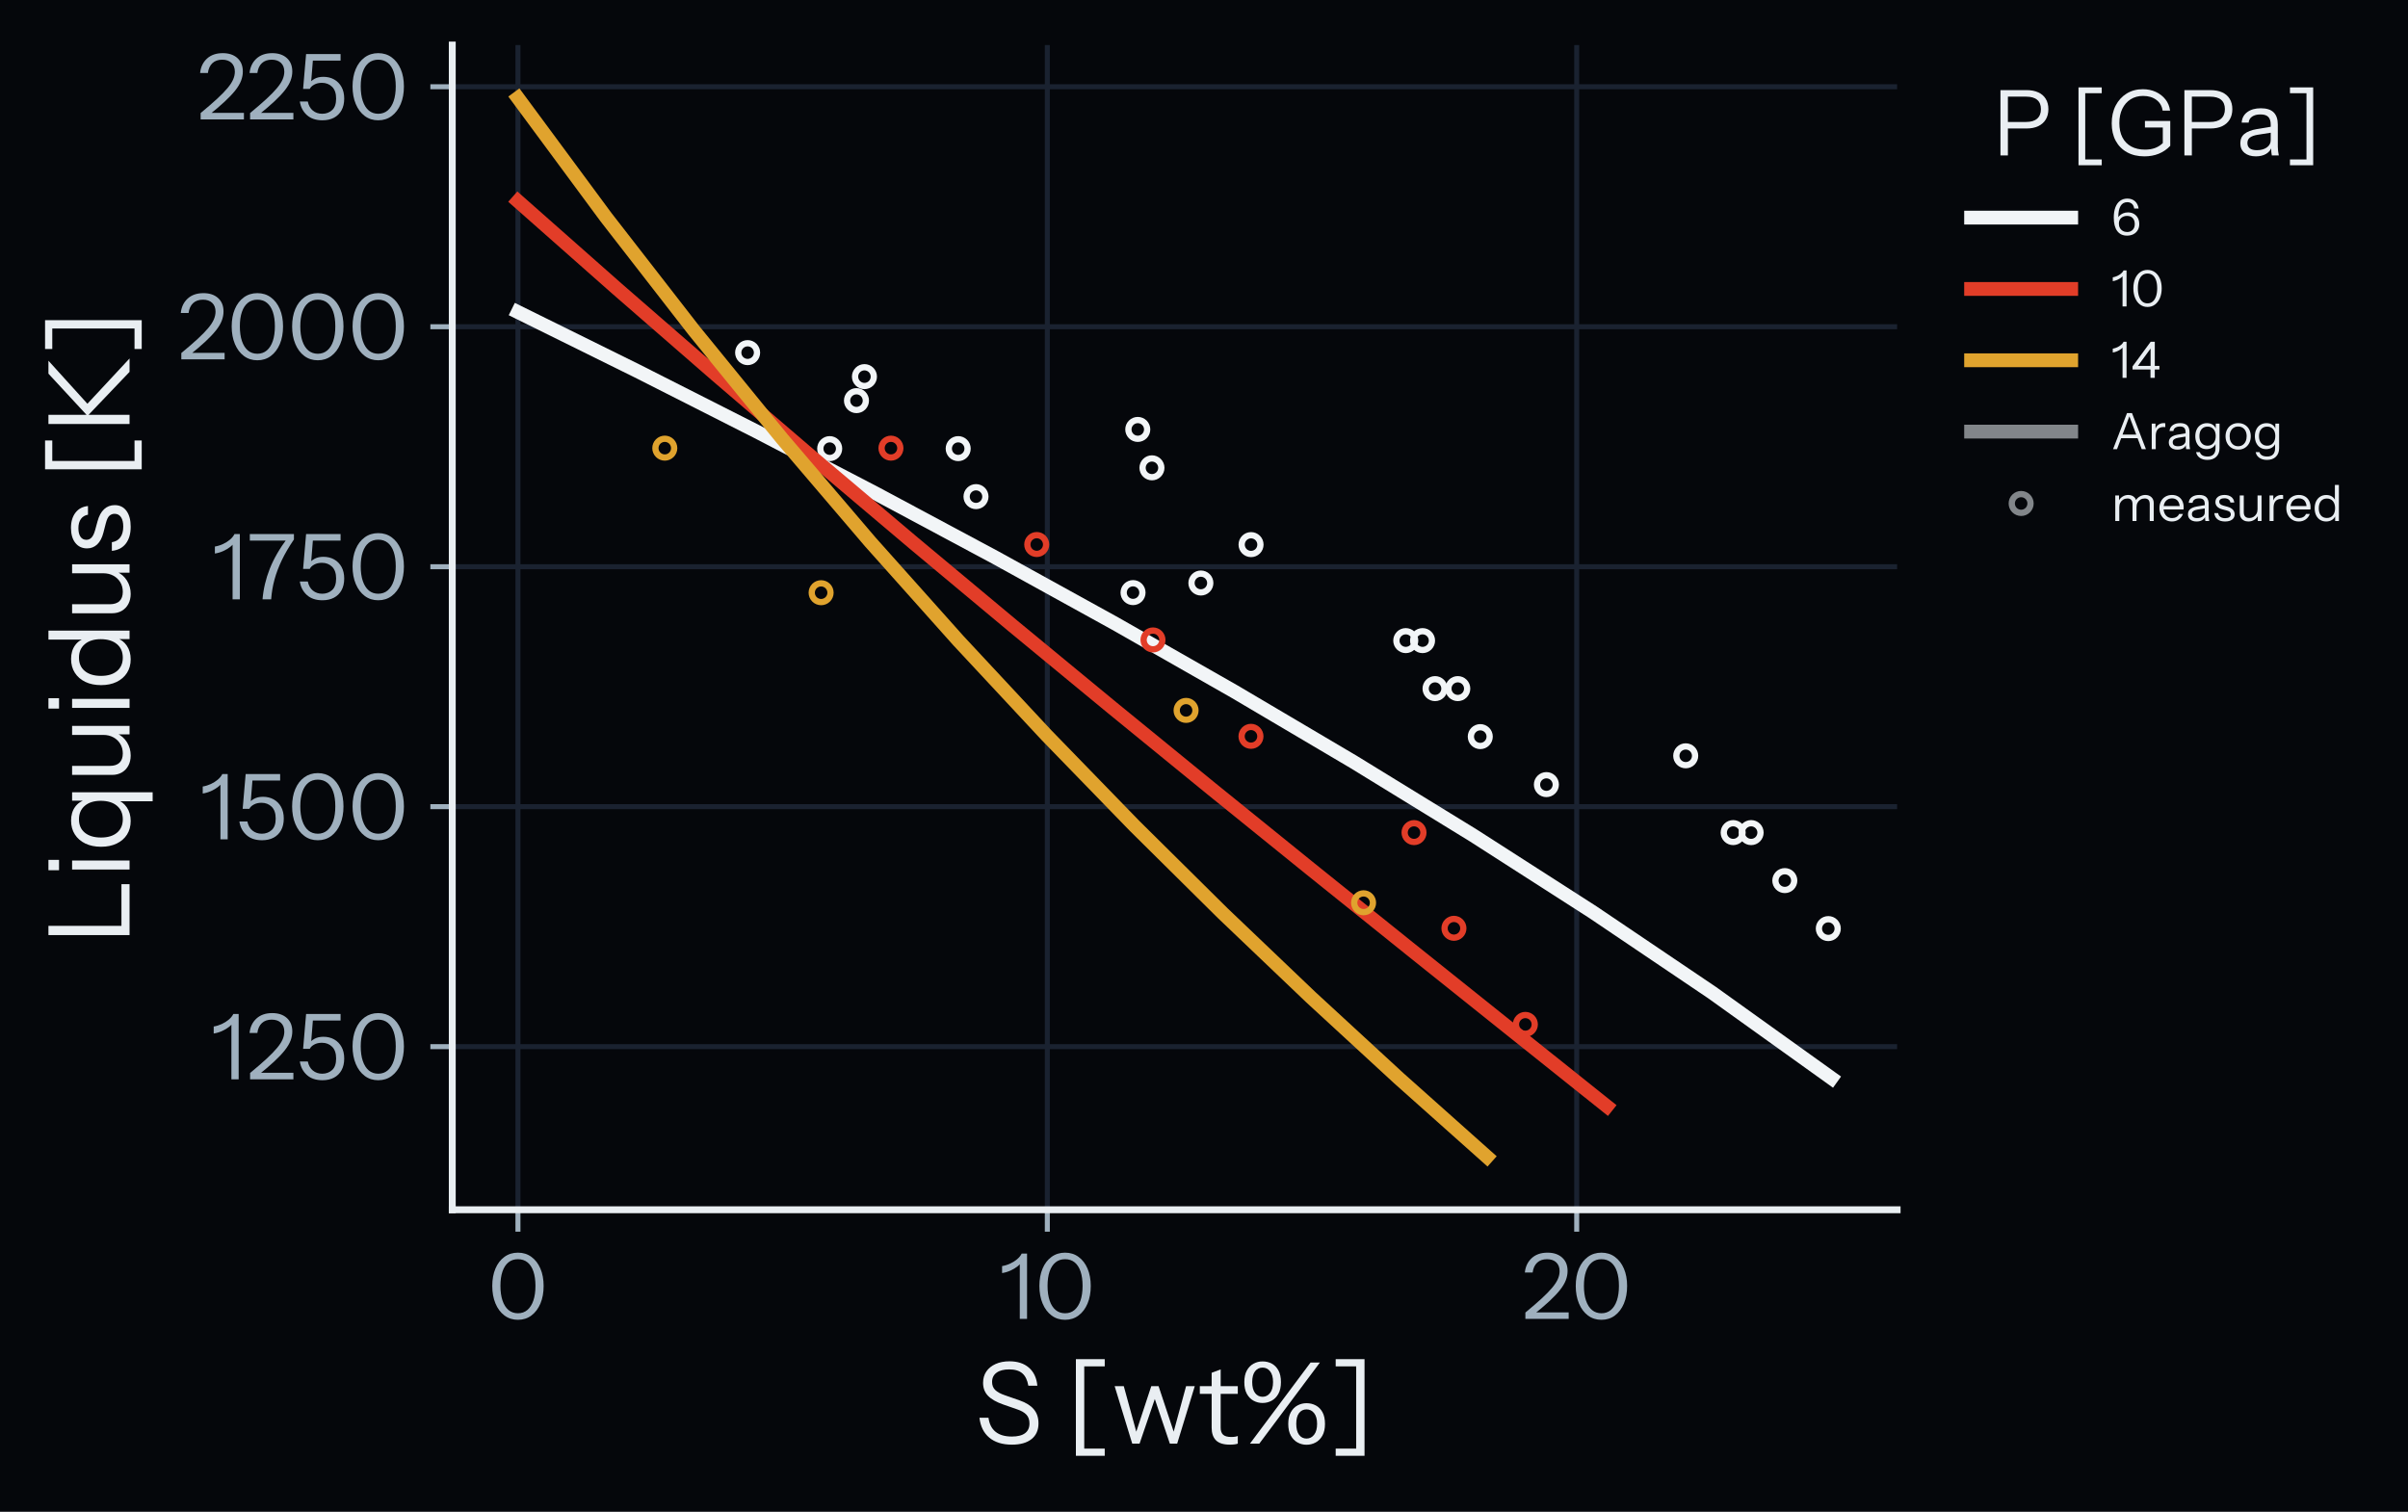
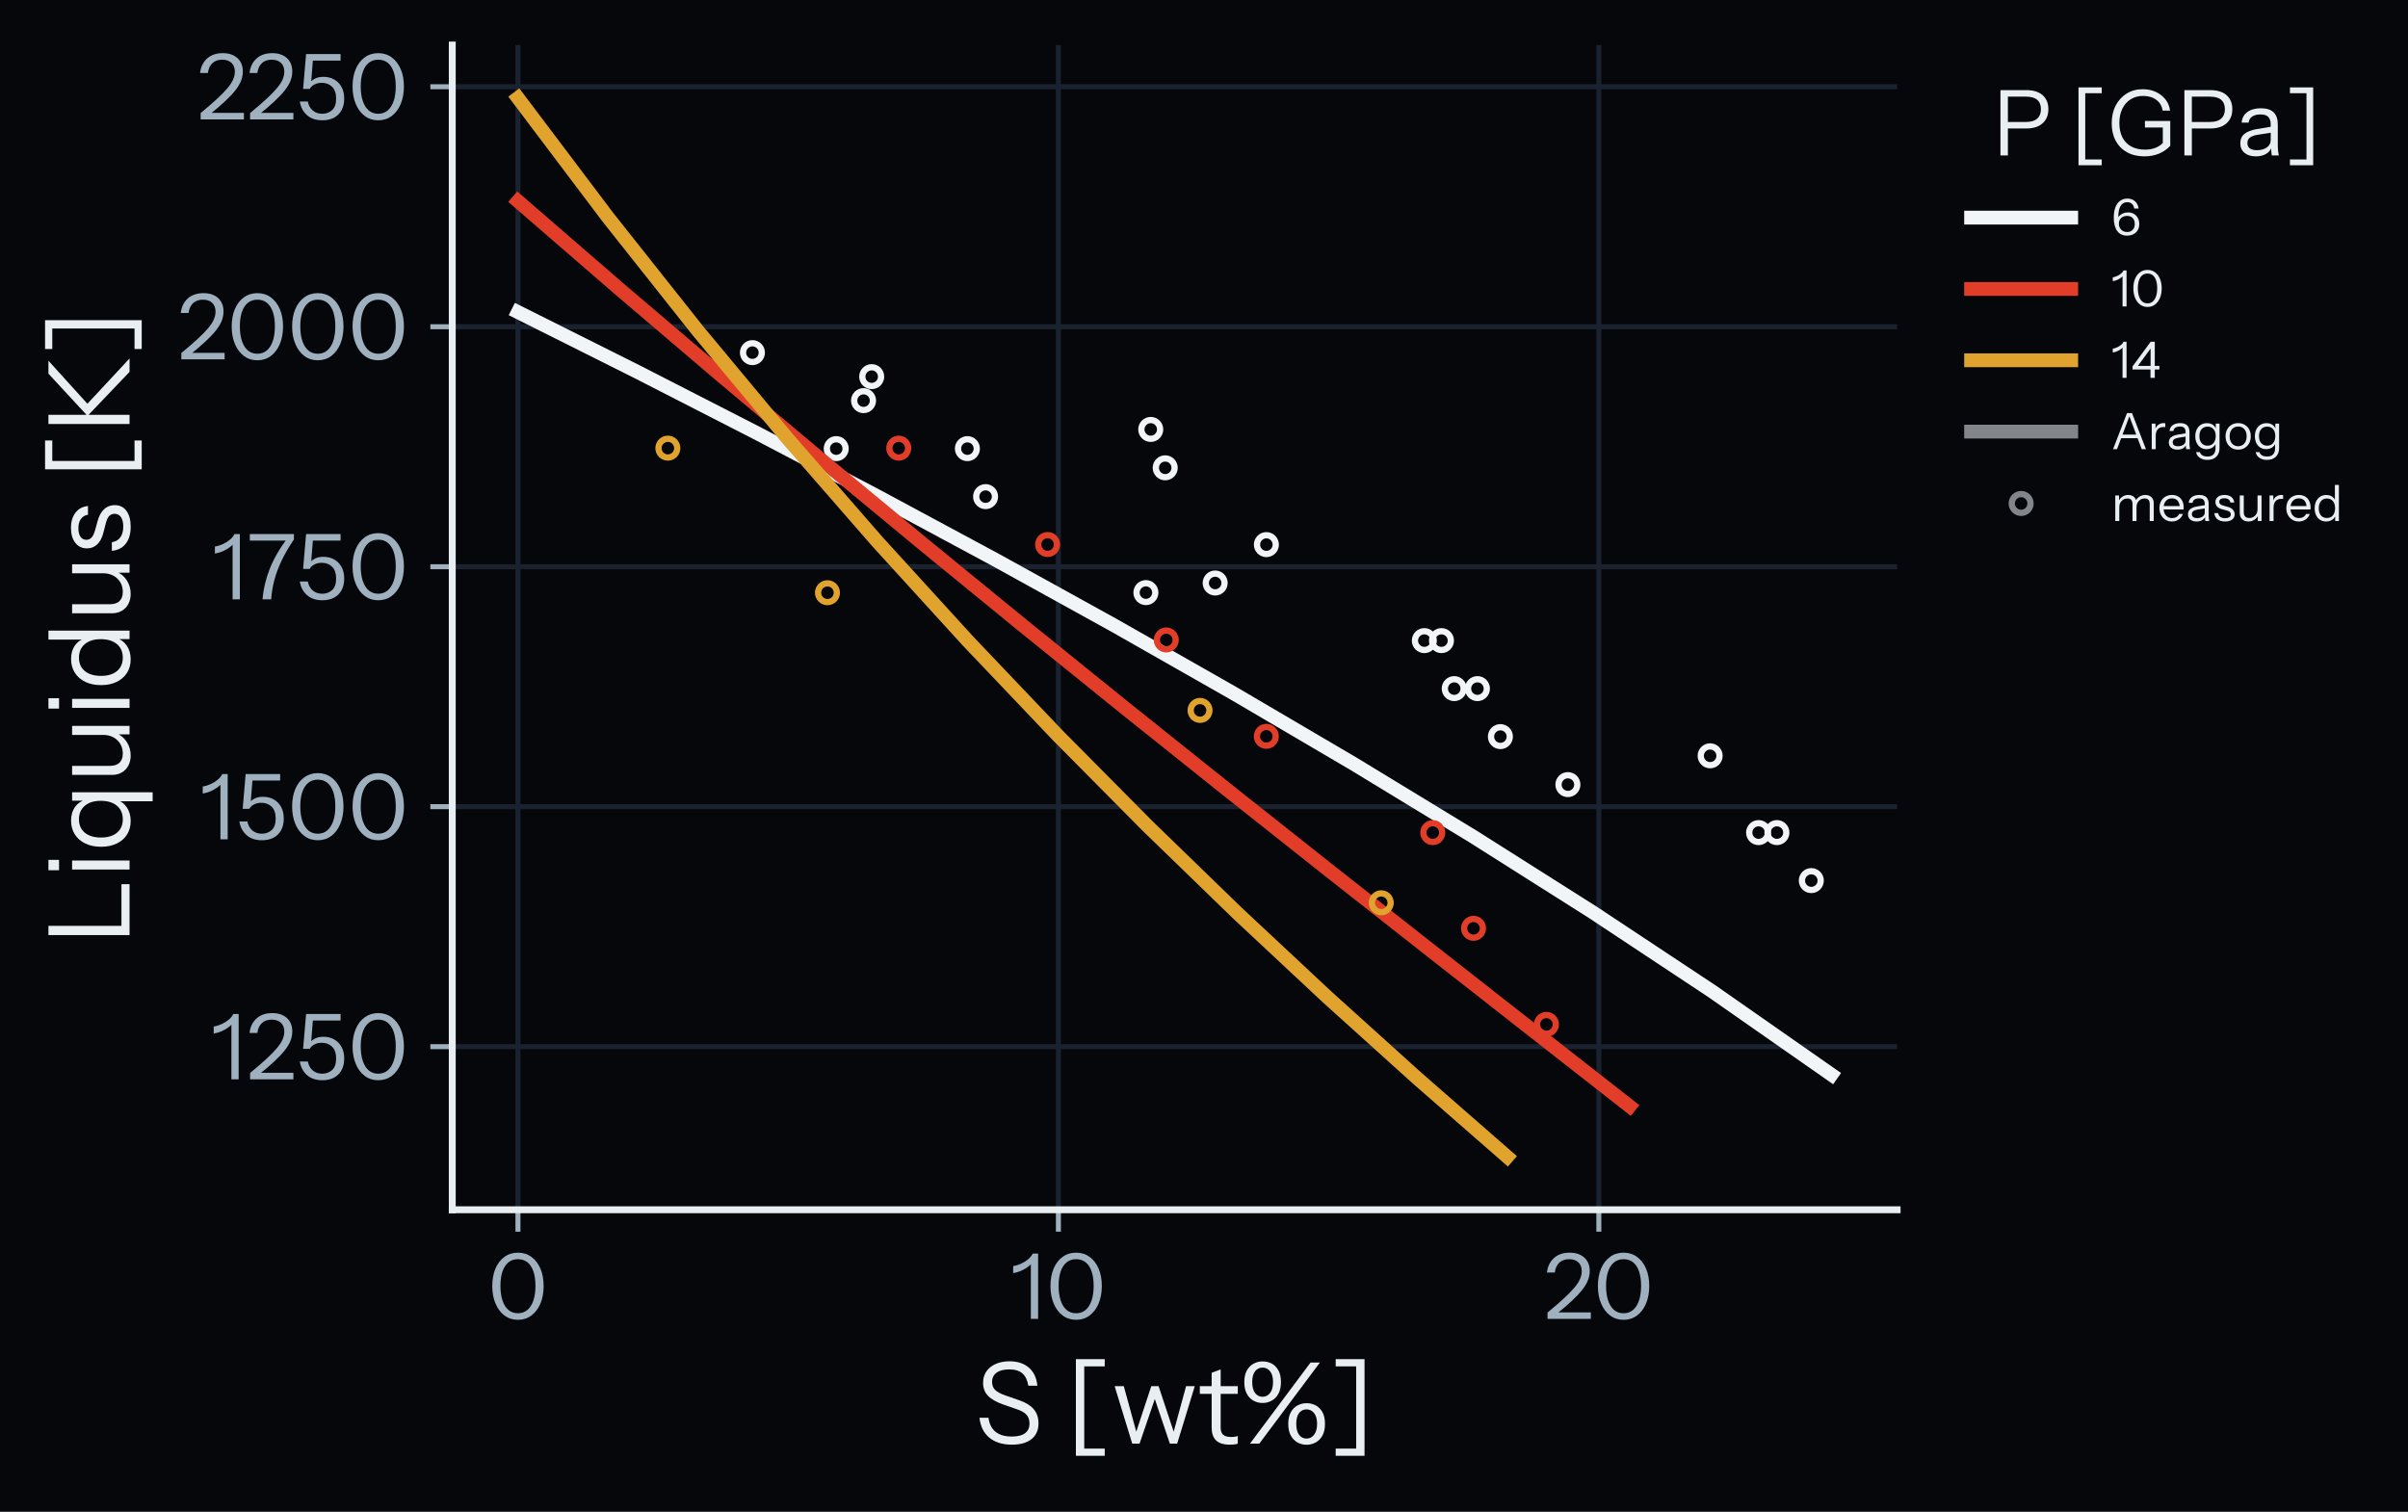
<svg xmlns="http://www.w3.org/2000/svg" xmlns:xlink="http://www.w3.org/1999/xlink" width="384.735pt" height="241.579pt" viewBox="0 0 384.735 241.579" version="1.1">
  <defs>
    <style type="text/css">*{stroke-linejoin: round; stroke-linecap: butt}</style>
  </defs>
  <g id="figure_1">
    <g id="patch_1">
      <path d="M 0 241.579  L 384.735 241.579  L 384.735 0  L 0 0  z " style="fill: #05070b" />
    </g>
    <g id="axes_1">
      <g id="patch_2">
        <path d="M 72.261 193.316  L 303.109 193.316  L 303.109 7.2  L 72.261 7.2  z " style="fill: #05070b" />
      </g>
      <g id="matplotlib.axis_1">
        <g id="xtick_1">
          <g id="line2d_1">
            <path d="M 82.754 193.316  L 82.754 7.2  " clip-path="url(#p1274813800)" style="fill: none; stroke: #1a2230; stroke-width: 0.8; stroke-linecap: square" />
          </g>
          <g id="line2d_2">
            <defs>
              <path id="m2e974000b8" d="M 0 0  L 0 3.5  " style="stroke: #9fb0be; stroke-width: 0.8" />
            </defs>
            <g>
              <use xlink:href="#m2e974000b8" x="82.754" y="193.316" style="fill: #9fb0be; stroke: #9fb0be; stroke-width: 0.8" />
            </g>
          </g>
          <g id="text_1">
            <g style="fill: #9fb0be" transform="translate(77.92585 210.7564) scale(0.145 -0.145)">
              <defs>
                <path id="InstrumentSans-Regular-30" d="M 2131 -64  Q 1587 -64 1180 240  Q 774 544 547 1085  Q 320 1626 320 2323  Q 320 3021 544 3549  Q 768 4077 1177 4374  Q 1587 4672 2131 4672  Q 2675 4672 3081 4374  Q 3488 4077 3715 3549  Q 3942 3021 3942 2323  Q 3942 1619 3715 1081  Q 3488 544 3081 240  Q 2675 -64 2131 -64  z M 2131 397  Q 2522 397 2797 630  Q 3072 864 3219 1296  Q 3366 1728 3366 2330  Q 3366 2925 3222 3347  Q 3078 3770 2803 3990  Q 2528 4211 2131 4211  Q 1734 4211 1459 3987  Q 1184 3763 1040 3344  Q 896 2925 896 2330  Q 896 1728 1043 1293  Q 1190 858 1465 627  Q 1741 397 2131 397  z " transform="scale(0.015625)" />
              </defs>
              <use xlink:href="#InstrumentSans-Regular-30" />
            </g>
          </g>
        </g>
        <g id="xtick_2">
          <g id="line2d_3">
-             <path d="M 167.335 193.316  L 167.335 7.2  " clip-path="url(#p1274813800)" style="fill: none; stroke: #1a2230; stroke-width: 0.8; stroke-linecap: square" />
+             <path d="M 169.104 193.316  L 169.104 7.2  " clip-path="url(#p1274813800)" style="fill: none; stroke: #1a2230; stroke-width: 0.8; stroke-linecap: square" />
          </g>
          <g id="line2d_4">
            <g>
-               <use xlink:href="#m2e974000b8" x="167.335" y="193.316" style="fill: #9fb0be; stroke: #9fb0be; stroke-width: 0.8" />
+               <use xlink:href="#m2e974000b8" x="169.104" y="193.316" style="fill: #9fb0be; stroke: #9fb0be; stroke-width: 0.8" />
            </g>
          </g>
          <g id="text_2">
-             <g style="fill: #9fb0be" transform="translate(159.6725 210.7564) scale(0.145 -0.145)">
+             <g style="fill: #9fb0be" transform="translate(161.4412 210.7564) scale(0.145 -0.145)">
              <defs>
                <path id="InstrumentSans-Regular-31" d="M 1440 0  L 1440 4083  L 1574 4051  Q 1498 3878 1280 3705  Q 1062 3533 777 3405  Q 493 3277 192 3232  L 192 3725  Q 493 3776 768 3904  Q 1043 4032 1257 4214  Q 1472 4397 1574 4608  L 1952 4608  L 1952 0  L 1440 0  z " transform="scale(0.015625)" />
              </defs>
              <use xlink:href="#InstrumentSans-Regular-31" />
              <use xlink:href="#InstrumentSans-Regular-30" transform="translate(39.09999 0)" />
            </g>
          </g>
        </g>
        <g id="xtick_3">
          <g id="line2d_5">
-             <path d="M 251.916 193.316  L 251.916 7.2  " clip-path="url(#p1274813800)" style="fill: none; stroke: #1a2230; stroke-width: 0.8; stroke-linecap: square" />
+             <path d="M 255.453 193.316  L 255.453 7.2  " clip-path="url(#p1274813800)" style="fill: none; stroke: #1a2230; stroke-width: 0.8; stroke-linecap: square" />
          </g>
          <g id="line2d_6">
            <g>
-               <use xlink:href="#m2e974000b8" x="251.916" y="193.316" style="fill: #9fb0be; stroke: #9fb0be; stroke-width: 0.8" />
+               <use xlink:href="#m2e974000b8" x="255.453" y="193.316" style="fill: #9fb0be; stroke: #9fb0be; stroke-width: 0.8" />
            </g>
          </g>
          <g id="text_3">
-             <g style="fill: #9fb0be" transform="translate(243.1366 210.7564) scale(0.145 -0.145)">
+             <g style="fill: #9fb0be" transform="translate(246.6738 210.7564) scale(0.145 -0.145)">
              <defs>
                <path id="InstrumentSans-Regular-32" d="M 256 0  L 256 448  Q 947 1018 1411 1446  Q 1875 1875 2153 2208  Q 2432 2541 2550 2819  Q 2669 3098 2669 3366  Q 2669 3763 2432 3987  Q 2195 4211 1779 4211  Q 1350 4211 1088 3968  Q 826 3725 768 3270  L 218 3270  Q 282 3898 701 4285  Q 1120 4672 1818 4672  Q 2464 4672 2848 4326  Q 3232 3981 3232 3379  Q 3232 3053 3107 2726  Q 2982 2400 2697 2041  Q 2413 1683 1949 1251  Q 1485 819 800 275  L 678 461  L 3309 461  L 3309 0  L 256 0  z " transform="scale(0.015625)" />
              </defs>
              <use xlink:href="#InstrumentSans-Regular-32" />
              <use xlink:href="#InstrumentSans-Regular-30" transform="translate(54.49999 0)" />
            </g>
          </g>
        </g>
        <g id="text_4">
          <g style="fill: #e9eef2" transform="translate(155.7365 230.6889) scale(0.18 -0.18)">
            <defs>
              <path id="InstrumentSans-Regular-53" d="M 2112 -58  Q 1306 -58 829 339  Q 352 736 269 1472  L 781 1472  Q 851 941 1184 672  Q 1517 403 2106 403  Q 2605 403 2857 592  Q 3110 781 3110 1146  Q 3110 1459 2937 1644  Q 2765 1830 2400 1952  L 1626 2221  Q 1037 2426 755 2717  Q 474 3008 474 3456  Q 474 3827 659 4099  Q 845 4371 1184 4524  Q 1523 4678 1971 4678  Q 2662 4678 3078 4316  Q 3494 3955 3558 3290  L 3046 3290  Q 2963 3770 2704 3994  Q 2445 4218 1958 4218  Q 1498 4218 1242 4032  Q 986 3846 986 3507  Q 986 3219 1165 3046  Q 1344 2874 1722 2746  L 2547 2458  Q 3085 2272 3353 1955  Q 3622 1638 3622 1152  Q 3622 576 3228 259  Q 2835 -58 2112 -58  z " transform="scale(0.015625)" />
              <path id="InstrumentSans-Regular-20" transform="scale(0.015625)" />
              <path id="InstrumentSans-Regular-5b" d="M 576 -691  L 576 4800  L 2214 4800  L 2214 4390  L 1050 4390  L 1050 -282  L 2214 -282  L 2214 -691  L 576 -691  z " transform="scale(0.015625)" />
              <path id="InstrumentSans-Regular-77" d="M 1178 0  L 179 3264  L 698 3264  L 1466 467  L 1338 467  L 2259 3264  L 2675 3264  L 3603 467  L 3475 467  L 4237 3264  L 4730 3264  L 3731 0  L 3315 0  L 2394 2733  L 2528 2733  L 1594 0  L 1178 0  z " transform="scale(0.015625)" />
              <path id="InstrumentSans-Regular-74" d="M 1818 -58  Q 1274 -58 1027 188  Q 781 435 781 902  L 781 4026  L 1293 4218  L 1293 909  Q 1293 634 1433 506  Q 1574 378 1894 378  Q 2022 378 2115 394  Q 2208 410 2266 435  L 2266 0  Q 2202 -26 2083 -42  Q 1965 -58 1818 -58  z M 109 2829  L 109 3264  L 2266 3264  L 2266 2829  L 109 2829  z " transform="scale(0.015625)" />
              <path id="InstrumentSans-Regular-25" d="M 544 0  L 3987 4608  L 4518 4608  L 1075 0  L 544 0  z M 3757 -64  Q 3488 -64 3251 64  Q 3014 192 2867 454  Q 2720 717 2720 1120  Q 2720 1523 2864 1782  Q 3008 2042 3245 2170  Q 3482 2298 3757 2298  Q 4045 2298 4285 2170  Q 4525 2042 4665 1782  Q 4806 1523 4806 1120  Q 4806 717 4659 454  Q 4512 192 4272 64  Q 4032 -64 3757 -64  z M 3757 288  Q 4019 288 4188 505  Q 4358 723 4358 1126  Q 4358 1523 4188 1734  Q 4019 1946 3757 1946  Q 3494 1946 3334 1738  Q 3174 1530 3174 1126  Q 3174 717 3334 502  Q 3494 288 3757 288  z M 1261 2310  Q 986 2310 749 2438  Q 512 2566 368 2828  Q 224 3091 224 3494  Q 224 3898 368 4157  Q 512 4416 749 4544  Q 986 4672 1261 4672  Q 1549 4672 1785 4544  Q 2022 4416 2163 4157  Q 2304 3898 2304 3494  Q 2304 3091 2157 2828  Q 2010 2566 1773 2438  Q 1536 2310 1261 2310  z M 1261 2662  Q 1517 2662 1686 2876  Q 1856 3091 1856 3501  Q 1856 3898 1689 4109  Q 1523 4320 1261 4320  Q 998 4320 835 4112  Q 672 3904 672 3501  Q 672 3091 835 2876  Q 998 2662 1261 2662  z " transform="scale(0.015625)" />
              <path id="InstrumentSans-Regular-5d" d="M 2022 4800  L 2022 -691  L 384 -691  L 384 -282  L 1549 -282  L 1549 4390  L 384 4390  L 384 4800  L 2022 4800  z " transform="scale(0.015625)" />
            </defs>
            <use xlink:href="#InstrumentSans-Regular-53" />
            <use xlink:href="#InstrumentSans-Regular-20" transform="translate(60.79999 0)" />
            <use xlink:href="#InstrumentSans-Regular-5b" transform="translate(80.79997 0)" />
            <use xlink:href="#InstrumentSans-Regular-77" transform="translate(121.4 0)" />
            <use xlink:href="#InstrumentSans-Regular-74" transform="translate(198.0999 0)" />
            <use xlink:href="#InstrumentSans-Regular-25" transform="translate(235.7999 0)" />
            <use xlink:href="#InstrumentSans-Regular-5d" transform="translate(314.3999 0)" />
          </g>
        </g>
      </g>
      <g id="matplotlib.axis_2">
        <g id="ytick_1">
          <g id="line2d_7">
            <path d="M 72.261 167.254  L 303.109 167.254  " clip-path="url(#p1274813800)" style="fill: none; stroke: #1a2230; stroke-width: 0.8; stroke-linecap: square" />
          </g>
          <g id="line2d_8">
            <defs>
              <path id="m2f46859ac6" d="M 0 0  L -3.5 0  " style="stroke: #9fb0be; stroke-width: 0.8" />
            </defs>
            <g>
              <use xlink:href="#m2f46859ac6" x="72.261" y="167.254" style="fill: #9fb0be; stroke: #9fb0be; stroke-width: 0.8" />
            </g>
          </g>
          <g id="text_5">
            <g style="fill: #9fb0be" transform="translate(33.70969 172.4744) scale(0.145 -0.145)">
              <defs>
                <path id="InstrumentSans-Regular-35" d="M 1869 -64  Q 1184 -64 774 304  Q 365 672 275 1261  L 838 1261  Q 922 845 1194 621  Q 1466 397 1856 397  Q 2266 397 2550 653  Q 2835 909 2835 1466  Q 2835 2022 2550 2300  Q 2266 2579 1830 2579  Q 1517 2579 1286 2451  Q 1056 2323 979 2150  L 506 2150  L 717 4608  L 3149 4608  L 3149 4147  L 1030 4147  L 1210 4339  L 1062 2483  L 941 2528  Q 1056 2720 1312 2861  Q 1568 3002 1939 3002  Q 2368 3002 2697 2816  Q 3027 2630 3216 2288  Q 3405 1946 3405 1466  Q 3405 986 3216 643  Q 3027 301 2684 118  Q 2342 -64 1869 -64  z " transform="scale(0.015625)" />
              </defs>
              <use xlink:href="#InstrumentSans-Regular-31" />
              <use xlink:href="#InstrumentSans-Regular-32" transform="translate(39.09999 0)" />
              <use xlink:href="#InstrumentSans-Regular-35" transform="translate(93.59998 0)" />
              <use xlink:href="#InstrumentSans-Regular-30" transform="translate(151 0)" />
            </g>
          </g>
        </g>
        <g id="ytick_2">
          <g id="line2d_9">
            <path d="M 72.261 128.905  L 303.109 128.905  " clip-path="url(#p1274813800)" style="fill: none; stroke: #1a2230; stroke-width: 0.8; stroke-linecap: square" />
          </g>
          <g id="line2d_10">
            <g>
              <use xlink:href="#m2f46859ac6" x="72.261" y="128.905" style="fill: #9fb0be; stroke: #9fb0be; stroke-width: 0.8" />
            </g>
          </g>
          <g id="text_6">
            <g style="fill: #9fb0be" transform="translate(31.95609 134.1254) scale(0.145 -0.145)">
              <use xlink:href="#InstrumentSans-Regular-31" />
              <use xlink:href="#InstrumentSans-Regular-35" transform="translate(39.09999 0)" />
              <use xlink:href="#InstrumentSans-Regular-30" transform="translate(96.49998 0)" />
              <use xlink:href="#InstrumentSans-Regular-30" transform="translate(163.1 0)" />
            </g>
          </g>
        </g>
        <g id="ytick_3">
          <g id="line2d_11">
            <path d="M 72.261 90.557  L 303.109 90.557  " clip-path="url(#p1274813800)" style="fill: none; stroke: #1a2230; stroke-width: 0.8; stroke-linecap: square" />
          </g>
          <g id="line2d_12">
            <g>
              <use xlink:href="#m2f46859ac6" x="72.261" y="90.557" style="fill: #9fb0be; stroke: #9fb0be; stroke-width: 0.8" />
            </g>
          </g>
          <g id="text_7">
            <g style="fill: #9fb0be" transform="translate(33.89773 95.77652) scale(0.145 -0.145)">
              <defs>
                <path id="InstrumentSans-Regular-37" d="M 1050 0  Q 1139 1088 1558 2153  Q 1978 3219 2816 4333  L 2848 4147  L 154 4147  L 154 4608  L 3264 4608  L 3264 4224  Q 2752 3475 2416 2777  Q 2080 2080 1894 1398  Q 1709 717 1658 0  L 1050 0  z " transform="scale(0.015625)" />
              </defs>
              <use xlink:href="#InstrumentSans-Regular-31" />
              <use xlink:href="#InstrumentSans-Regular-37" transform="translate(39.09999 0)" />
              <use xlink:href="#InstrumentSans-Regular-35" transform="translate(92.29999 0)" />
              <use xlink:href="#InstrumentSans-Regular-30" transform="translate(149.7 0)" />
            </g>
          </g>
        </g>
        <g id="ytick_4">
          <g id="line2d_13">
            <path d="M 72.261 52.208  L 303.109 52.208  " clip-path="url(#p1274813800)" style="fill: none; stroke: #1a2230; stroke-width: 0.8; stroke-linecap: square" />
          </g>
          <g id="line2d_14">
            <g>
              <use xlink:href="#m2f46859ac6" x="72.261" y="52.208" style="fill: #9fb0be; stroke: #9fb0be; stroke-width: 0.8" />
            </g>
          </g>
          <g id="text_8">
            <g style="fill: #9fb0be" transform="translate(28.39 57.42759) scale(0.145 -0.145)">
              <use xlink:href="#InstrumentSans-Regular-32" />
              <use xlink:href="#InstrumentSans-Regular-30" transform="translate(54.49999 0)" />
              <use xlink:href="#InstrumentSans-Regular-30" transform="translate(121.1 0)" />
              <use xlink:href="#InstrumentSans-Regular-30" transform="translate(187.7 0)" />
            </g>
          </g>
        </g>
        <g id="ytick_5">
          <g id="line2d_15">
            <path d="M 72.261 13.859  L 303.109 13.859  " clip-path="url(#p1274813800)" style="fill: none; stroke: #1a2230; stroke-width: 0.8; stroke-linecap: square" />
          </g>
          <g id="line2d_16">
            <g>
              <use xlink:href="#m2f46859ac6" x="72.261" y="13.859" style="fill: #9fb0be; stroke: #9fb0be; stroke-width: 0.8" />
            </g>
          </g>
          <g id="text_9">
            <g style="fill: #9fb0be" transform="translate(31.47578 19.07866) scale(0.145 -0.145)">
              <use xlink:href="#InstrumentSans-Regular-32" />
              <use xlink:href="#InstrumentSans-Regular-32" transform="translate(54.49999 0)" />
              <use xlink:href="#InstrumentSans-Regular-35" transform="translate(109 0)" />
              <use xlink:href="#InstrumentSans-Regular-30" transform="translate(166.4 0)" />
            </g>
          </g>
        </g>
        <g id="text_10">
          <g style="fill: #e9eef2" transform="translate(20.7 150.9718) rotate(-90) scale(0.18 -0.18)">
            <defs>
              <path id="InstrumentSans-Regular-4c" d="M 550 0  L 550 4608  L 1075 4608  L 1075 0  L 550 0  z M 819 0  L 819 461  L 3443 461  L 3443 0  L 819 0  z " transform="scale(0.015625)" />
              <path id="InstrumentSans-Regular-69" d="M 512 0  L 512 3264  L 1024 3264  L 1024 0  L 512 0  z M 472 4006  L 472 4608  L 1061 4608  L 1061 4006  L 472 4006  z " transform="scale(0.015625)" />
              <path id="InstrumentSans-Regular-71" d="M 2854 -1312  L 2854 762  L 2950 742  Q 2829 371 2505 153  Q 2182 -64 1734 -64  Q 1293 -64 963 144  Q 634 352 451 733  Q 269 1114 269 1619  Q 269 2131 454 2515  Q 640 2899 973 3110  Q 1306 3322 1754 3322  Q 2214 3322 2528 3098  Q 2842 2874 2957 2464  L 2886 2451  L 2886 3264  L 3366 3264  L 3366 -1312  L 2854 -1312  z M 1830 384  Q 2323 384 2601 720  Q 2880 1056 2880 1638  Q 2880 2208 2598 2541  Q 2317 2874 1830 2874  Q 1344 2874 1069 2541  Q 794 2208 794 1619  Q 794 1043 1069 713  Q 1344 384 1830 384  z " transform="scale(0.015625)" />
              <path id="InstrumentSans-Regular-75" d="M 1574 -64  Q 1254 -64 1004 67  Q 755 198 614 438  Q 474 678 474 992  L 474 3264  L 986 3264  L 986 1126  Q 986 755 1168 569  Q 1350 384 1690 384  Q 1997 384 2233 525  Q 2470 666 2608 918  Q 2746 1171 2746 1498  L 2829 723  Q 2669 358 2329 147  Q 1990 -64 1574 -64  z M 2778 0  L 2778 768  L 2746 768  L 2746 3264  L 3258 3264  L 3258 0  L 2778 0  z " transform="scale(0.015625)" />
              <path id="InstrumentSans-Regular-64" d="M 2886 0  L 2886 762  L 2950 742  Q 2829 371 2505 153  Q 2182 -64 1734 -64  Q 1293 -64 963 147  Q 634 358 451 736  Q 269 1114 269 1619  Q 269 2131 454 2515  Q 640 2899 973 3110  Q 1306 3322 1754 3322  Q 2214 3322 2528 3098  Q 2842 2874 2957 2464  L 2854 2451  L 2854 4608  L 3366 4608  L 3366 0  L 2886 0  z M 1830 384  Q 2323 384 2601 720  Q 2880 1056 2880 1638  Q 2880 2208 2598 2541  Q 2317 2874 1830 2874  Q 1344 2874 1069 2541  Q 794 2208 794 1619  Q 794 1043 1069 713  Q 1344 384 1830 384  z " transform="scale(0.015625)" />
              <path id="InstrumentSans-Regular-73" d="M 1619 -64  Q 1018 -64 659 214  Q 301 493 250 1005  L 742 1005  Q 787 691 1017 524  Q 1248 358 1632 358  Q 1971 358 2163 486  Q 2355 614 2355 851  Q 2355 1018 2246 1142  Q 2138 1267 1811 1350  L 1286 1485  Q 838 1600 614 1840  Q 390 2080 390 2413  Q 390 2835 704 3081  Q 1018 3328 1555 3328  Q 2086 3328 2419 3072  Q 2752 2816 2797 2362  L 2304 2362  Q 2259 2624 2060 2765  Q 1862 2906 1536 2906  Q 1222 2906 1049 2787  Q 877 2669 877 2451  Q 877 2285 1001 2163  Q 1126 2042 1421 1958  L 1933 1818  Q 2387 1696 2617 1446  Q 2848 1197 2848 845  Q 2848 416 2521 176  Q 2195 -64 1619 -64  z " transform="scale(0.015625)" />
              <path id="InstrumentSans-Regular-4b" d="M 550 0  L 550 4608  L 1075 4608  L 1075 0  L 550 0  z M 1018 2394  L 3411 4608  L 4147 4608  L 1702 2394  L 1018 2394  z M 3514 0  L 1005 2394  L 1702 2394  L 4275 0  L 3514 0  z " transform="scale(0.015625)" />
            </defs>
            <use xlink:href="#InstrumentSans-Regular-4c" />
            <use xlink:href="#InstrumentSans-Regular-69" transform="translate(58.79999 0)" />
            <use xlink:href="#InstrumentSans-Regular-71" transform="translate(82.79997 0)" />
            <use xlink:href="#InstrumentSans-Regular-75" transform="translate(143.4 0)" />
            <use xlink:href="#InstrumentSans-Regular-69" transform="translate(202.3 0)" />
            <use xlink:href="#InstrumentSans-Regular-64" transform="translate(226.2999 0)" />
            <use xlink:href="#InstrumentSans-Regular-75" transform="translate(286.8999 0)" />
            <use xlink:href="#InstrumentSans-Regular-73" transform="translate(345.7999 0)" />
            <use xlink:href="#InstrumentSans-Regular-20" transform="translate(393.0999 0)" />
            <use xlink:href="#InstrumentSans-Regular-5b" transform="translate(413.0999 0)" />
            <use xlink:href="#InstrumentSans-Regular-4b" transform="translate(453.6999 0)" />
            <use xlink:href="#InstrumentSans-Regular-5d" transform="translate(522.8999 0)" />
          </g>
        </g>
      </g>
      <g id="line2d_17">
-         <path d="M 82.754 49.871  L 101.832 59.297  L 120.911 68.964  L 139.989 78.892  L 159.067 89.106  L 178.146 99.632  L 197.224 110.507  L 216.303 121.775  L 235.381 133.492  L 254.459 145.736  L 273.538 158.613  L 292.616 172.28  " clip-path="url(#p1274813800)" style="fill: none; stroke: #f2f5f7; stroke-width: 2.2; stroke-linecap: square" />
+         <path d="M 82.754 49.871  L 101.832 59.424  L 120.911 69.196  L 139.989 79.203  L 159.067 89.467  L 178.146 100.012  L 197.224 110.87  L 216.303 122.078  L 235.381 133.689  L 254.459 145.767  L 273.538 158.404  L 292.616 171.731  " clip-path="url(#p1274813800)" style="fill: none; stroke: #f2f5f7; stroke-width: 2.2; stroke-linecap: square" />
      </g>
      <g id="line2d_18">
        <defs>
          <path id="me2bc31cd4d" d="M 0 1.5  C 0.398 1.5 0.779 1.342 1.061 1.061  C 1.342 0.779 1.5 0.398 1.5 0  C 1.5 -0.398 1.342 -0.779 1.061 -1.061  C 0.779 -1.342 0.398 -1.5 0 -1.5  C -0.398 -1.5 -0.779 -1.342 -1.061 -1.061  C -1.342 -0.779 -1.5 -0.398 -1.5 0  C -1.5 0.398 -1.342 0.779 -1.061 1.061  C -0.779 1.342 -0.398 1.5 0 1.5  z " style="stroke: #f2f5f7" />
        </defs>
        <g clip-path="url(#p1274813800)">
-           <use xlink:href="#me2bc31cd4d" x="153.094" y="71.689" style="fill-opacity: 0; stroke: #f2f5f7" />
-           <use xlink:href="#me2bc31cd4d" x="279.784" y="133.047" style="fill-opacity: 0; stroke: #f2f5f7" />
-           <use xlink:href="#me2bc31cd4d" x="285.167" y="140.717" style="fill-opacity: 0; stroke: #f2f5f7" />
-           <use xlink:href="#me2bc31cd4d" x="184.052" y="74.757" style="fill-opacity: 0; stroke: #f2f5f7" />
-           <use xlink:href="#me2bc31cd4d" x="136.842" y="64.019" style="fill-opacity: 0; stroke: #f2f5f7" />
-           <use xlink:href="#me2bc31cd4d" x="138.116" y="60.184" style="fill-opacity: 0; stroke: #f2f5f7" />
-           <use xlink:href="#me2bc31cd4d" x="119.45" y="56.349" style="fill-opacity: 0; stroke: #f2f5f7" />
-           <use xlink:href="#me2bc31cd4d" x="269.333" y="120.775" style="fill-opacity: 0; stroke: #f2f5f7" />
-           <use xlink:href="#me2bc31cd4d" x="191.869" y="93.164" style="fill-opacity: 0; stroke: #f2f5f7" />
-           <use xlink:href="#me2bc31cd4d" x="232.915" y="110.038" style="fill-opacity: 0; stroke: #f2f5f7" />
-           <use xlink:href="#me2bc31cd4d" x="229.283" y="110.038" style="fill-opacity: 0; stroke: #f2f5f7" />
-           <use xlink:href="#me2bc31cd4d" x="224.605" y="102.368" style="fill-opacity: 0; stroke: #f2f5f7" />
-           <use xlink:href="#me2bc31cd4d" x="227.286" y="102.368" style="fill-opacity: 0; stroke: #f2f5f7" />
-           <use xlink:href="#me2bc31cd4d" x="181.03" y="94.698" style="fill-opacity: 0; stroke: #f2f5f7" />
-           <use xlink:href="#me2bc31cd4d" x="155.94" y="79.359" style="fill-opacity: 0; stroke: #f2f5f7" />
-           <use xlink:href="#me2bc31cd4d" x="236.509" y="117.708" style="fill-opacity: 0; stroke: #f2f5f7" />
-           <use xlink:href="#me2bc31cd4d" x="292.115" y="148.387" style="fill-opacity: 0; stroke: #f2f5f7" />
-           <use xlink:href="#me2bc31cd4d" x="247.073" y="125.377" style="fill-opacity: 0; stroke: #f2f5f7" />
-           <use xlink:href="#me2bc31cd4d" x="132.564" y="71.689" style="fill-opacity: 0; stroke: #f2f5f7" />
-           <use xlink:href="#me2bc31cd4d" x="181.787" y="68.621" style="fill-opacity: 0; stroke: #f2f5f7" />
-           <use xlink:href="#me2bc31cd4d" x="199.885" y="87.028" style="fill-opacity: 0; stroke: #f2f5f7" />
-           <use xlink:href="#me2bc31cd4d" x="276.914" y="133.047" style="fill-opacity: 0; stroke: #f2f5f7" />
+           <use xlink:href="#me2bc31cd4d" x="154.565" y="71.689" style="fill-opacity: 0; stroke: #f2f5f7" />
+           <use xlink:href="#me2bc31cd4d" x="283.904" y="133.047" style="fill-opacity: 0; stroke: #f2f5f7" />
+           <use xlink:href="#me2bc31cd4d" x="289.4" y="140.717" style="fill-opacity: 0; stroke: #f2f5f7" />
+           <use xlink:href="#me2bc31cd4d" x="186.17" y="74.757" style="fill-opacity: 0; stroke: #f2f5f7" />
+           <use xlink:href="#me2bc31cd4d" x="137.973" y="64.019" style="fill-opacity: 0; stroke: #f2f5f7" />
+           <use xlink:href="#me2bc31cd4d" x="139.274" y="60.184" style="fill-opacity: 0; stroke: #f2f5f7" />
+           <use xlink:href="#me2bc31cd4d" x="120.217" y="56.349" style="fill-opacity: 0; stroke: #f2f5f7" />
+           <use xlink:href="#me2bc31cd4d" x="273.235" y="120.775" style="fill-opacity: 0; stroke: #f2f5f7" />
+           <use xlink:href="#me2bc31cd4d" x="194.151" y="93.164" style="fill-opacity: 0; stroke: #f2f5f7" />
+           <use xlink:href="#me2bc31cd4d" x="236.055" y="110.038" style="fill-opacity: 0; stroke: #f2f5f7" />
+           <use xlink:href="#me2bc31cd4d" x="232.347" y="110.038" style="fill-opacity: 0; stroke: #f2f5f7" />
+           <use xlink:href="#me2bc31cd4d" x="227.571" y="102.368" style="fill-opacity: 0; stroke: #f2f5f7" />
+           <use xlink:href="#me2bc31cd4d" x="230.308" y="102.368" style="fill-opacity: 0; stroke: #f2f5f7" />
+           <use xlink:href="#me2bc31cd4d" x="183.085" y="94.698" style="fill-opacity: 0; stroke: #f2f5f7" />
+           <use xlink:href="#me2bc31cd4d" x="157.471" y="79.359" style="fill-opacity: 0; stroke: #f2f5f7" />
+           <use xlink:href="#me2bc31cd4d" x="239.724" y="117.708" style="fill-opacity: 0; stroke: #f2f5f7" />
+           <use xlink:href="#me2bc31cd4d" x="250.509" y="125.377" style="fill-opacity: 0; stroke: #f2f5f7" />
+           <use xlink:href="#me2bc31cd4d" x="133.606" y="71.689" style="fill-opacity: 0; stroke: #f2f5f7" />
+           <use xlink:href="#me2bc31cd4d" x="183.858" y="68.621" style="fill-opacity: 0; stroke: #f2f5f7" />
+           <use xlink:href="#me2bc31cd4d" x="202.335" y="87.028" style="fill-opacity: 0; stroke: #f2f5f7" />
+           <use xlink:href="#me2bc31cd4d" x="280.974" y="133.047" style="fill-opacity: 0; stroke: #f2f5f7" />
        </g>
      </g>
      <g id="line2d_19">
-         <path d="M 82.754 32.148  L 98.571 46.124  L 114.387 59.884  L 130.204 73.443  L 146.02 86.816  L 161.837 100.017  L 177.654 113.064  L 193.47 125.976  L 209.287 138.775  L 225.104 151.487  L 240.92 164.143  L 256.737 176.78  " clip-path="url(#p1274813800)" style="fill: none; stroke: #e23d28; stroke-width: 2.2; stroke-linecap: square" />
+         <path d="M 82.754 32.148  L 98.901 46.124  L 115.049 59.884  L 131.196 73.443  L 147.343 86.816  L 163.491 100.017  L 179.638 113.064  L 195.786 125.976  L 211.933 138.775  L 228.08 151.487  L 244.228 164.143  L 260.375 176.78  " clip-path="url(#p1274813800)" style="fill: none; stroke: #e23d28; stroke-width: 2.2; stroke-linecap: square" />
      </g>
      <g id="line2d_20">
        <defs>
          <path id="mbf92daecbb" d="M 0 1.5  C 0.398 1.5 0.779 1.342 1.061 1.061  C 1.342 0.779 1.5 0.398 1.5 0  C 1.5 -0.398 1.342 -0.779 1.061 -1.061  C 0.779 -1.342 0.398 -1.5 0 -1.5  C -0.398 -1.5 -0.779 -1.342 -1.061 -1.061  C -1.342 -0.779 -1.5 -0.398 -1.5 0  C -1.5 0.398 -1.342 0.779 -1.061 1.061  C -0.779 1.342 -0.398 1.5 0 1.5  z " style="stroke: #e23d28" />
        </defs>
        <g clip-path="url(#p1274813800)">
-           <use xlink:href="#mbf92daecbb" x="142.35" y="71.612" style="fill-opacity: 0; stroke: #e23d28" />
-           <use xlink:href="#mbf92daecbb" x="165.643" y="87.013" style="fill-opacity: 0; stroke: #e23d28" />
-           <use xlink:href="#mbf92daecbb" x="184.217" y="102.261" style="fill-opacity: 0; stroke: #e23d28" />
-           <use xlink:href="#mbf92daecbb" x="199.873" y="117.662" style="fill-opacity: 0; stroke: #e23d28" />
-           <use xlink:href="#mbf92daecbb" x="225.924" y="133.047" style="fill-opacity: 0; stroke: #e23d28" />
-           <use xlink:href="#mbf92daecbb" x="232.302" y="148.341" style="fill-opacity: 0; stroke: #e23d28" />
-           <use xlink:href="#mbf92daecbb" x="243.712" y="163.696" style="fill-opacity: 0; stroke: #e23d28" />
+           <use xlink:href="#mbf92daecbb" x="143.596" y="71.612" style="fill-opacity: 0; stroke: #e23d28" />
+           <use xlink:href="#mbf92daecbb" x="167.377" y="87.013" style="fill-opacity: 0; stroke: #e23d28" />
+           <use xlink:href="#mbf92daecbb" x="186.339" y="102.261" style="fill-opacity: 0; stroke: #e23d28" />
+           <use xlink:href="#mbf92daecbb" x="202.322" y="117.662" style="fill-opacity: 0; stroke: #e23d28" />
+           <use xlink:href="#mbf92daecbb" x="228.918" y="133.047" style="fill-opacity: 0; stroke: #e23d28" />
+           <use xlink:href="#mbf92daecbb" x="235.429" y="148.341" style="fill-opacity: 0; stroke: #e23d28" />
+           <use xlink:href="#mbf92daecbb" x="247.077" y="163.696" style="fill-opacity: 0; stroke: #e23d28" />
        </g>
      </g>
      <g id="line2d_21">
-         <path d="M 82.754 15.66  L 96.829 34.713  L 110.904 52.84  L 124.979 70.114  L 139.054 86.605  L 153.129 102.375  L 167.204 117.481  L 181.279 131.978  L 195.354 145.916  L 209.429 159.344  L 223.504 172.309  L 237.579 184.857  " clip-path="url(#p1274813800)" style="fill: none; stroke: #e0a32e; stroke-width: 2.2; stroke-linecap: square" />
+         <path d="M 82.754 15.66  L 97.123 34.713  L 111.493 52.84  L 125.862 70.114  L 140.231 86.605  L 154.601 102.375  L 168.97 117.481  L 183.339 131.978  L 197.709 145.916  L 212.078 159.344  L 226.448 172.309  L 240.817 184.857  " clip-path="url(#p1274813800)" style="fill: none; stroke: #e0a32e; stroke-width: 2.2; stroke-linecap: square" />
      </g>
      <g id="line2d_22">
        <defs>
          <path id="m34d46173cc" d="M 0 1.5  C 0.398 1.5 0.779 1.342 1.061 1.061  C 1.342 0.779 1.5 0.398 1.5 0  C 1.5 -0.398 1.342 -0.779 1.061 -1.061  C 0.779 -1.342 0.398 -1.5 0 -1.5  C -0.398 -1.5 -0.779 -1.342 -1.061 -1.061  C -1.342 -0.779 -1.5 -0.398 -1.5 0  C -1.5 0.398 -1.342 0.779 -1.061 1.061  C -0.779 1.342 -0.398 1.5 0 1.5  z " style="stroke: #e0a32e" />
        </defs>
        <g clip-path="url(#p1274813800)">
-           <use xlink:href="#m34d46173cc" x="106.217" y="71.612" style="fill-opacity: 0; stroke: #e0a32e" />
-           <use xlink:href="#m34d46173cc" x="131.193" y="94.714" style="fill-opacity: 0; stroke: #e0a32e" />
-           <use xlink:href="#m34d46173cc" x="189.504" y="113.52" style="fill-opacity: 0; stroke: #e0a32e" />
-           <use xlink:href="#m34d46173cc" x="217.864" y="144.26" style="fill-opacity: 0; stroke: #e0a32e" />
+           <use xlink:href="#m34d46173cc" x="106.707" y="71.612" style="fill-opacity: 0; stroke: #e0a32e" />
+           <use xlink:href="#m34d46173cc" x="132.206" y="94.714" style="fill-opacity: 0; stroke: #e0a32e" />
+           <use xlink:href="#m34d46173cc" x="191.736" y="113.52" style="fill-opacity: 0; stroke: #e0a32e" />
+           <use xlink:href="#m34d46173cc" x="220.689" y="144.26" style="fill-opacity: 0; stroke: #e0a32e" />
        </g>
      </g>
      <g id="patch_3">
        <path d="M 72.261 193.316  L 72.261 7.2  " style="fill: none; stroke: #e9eef2; stroke-width: 1.1; stroke-linejoin: miter; stroke-linecap: square" />
      </g>
      <g id="patch_4">
        <path d="M 72.261 193.316  L 303.109 193.316  " style="fill: none; stroke: #e9eef2; stroke-width: 1.1; stroke-linejoin: miter; stroke-linecap: square" />
      </g>
      <g id="legend_1">
        <g id="patch_5">
          <path d="M 313.326 88.093  L 375.935 88.093  Q 377.535 88.093 377.535 86.493  L 377.535 12.8  Q 377.535 11.2 375.935 11.2  L 313.326 11.2  Q 311.726 11.2 311.726 12.8  L 311.726 86.493  Q 311.726 88.093 313.326 88.093  z " style="fill: #05070b" />
        </g>
        <g id="text_11">
          <g style="fill: #e9eef2" transform="translate(318.3732 24.84) scale(0.145 -0.145)">
            <defs>
              <path id="InstrumentSans-Regular-50" d="M 550 0  L 550 4608  L 2381 4608  Q 2874 4608 3219 4448  Q 3565 4288 3747 3987  Q 3930 3686 3930 3264  Q 3930 2842 3747 2538  Q 3565 2234 3219 2067  Q 2874 1901 2381 1901  L 934 1901  L 934 2362  L 2362 2362  Q 2874 2362 3139 2595  Q 3405 2829 3405 3264  Q 3405 3699 3142 3923  Q 2880 4147 2362 4147  L 1075 4147  L 1075 0  L 550 0  z " transform="scale(0.015625)" />
              <path id="InstrumentSans-Regular-47" d="M 2624 -64  Q 1920 -64 1401 224  Q 883 512 601 1033  Q 320 1555 320 2266  Q 320 2976 598 3517  Q 877 4058 1373 4365  Q 1869 4672 2515 4672  Q 3021 4672 3433 4480  Q 3846 4288 4112 3949  Q 4378 3610 4435 3162  L 3910 3162  Q 3846 3635 3472 3916  Q 3098 4198 2534 4198  Q 2029 4198 1651 3958  Q 1274 3718 1066 3289  Q 858 2861 858 2278  Q 858 1696 1072 1277  Q 1286 858 1692 634  Q 2099 410 2669 410  Q 3059 410 3366 522  Q 3674 634 3923 870  L 4448 678  Q 4096 307 3638 121  Q 3181 -64 2624 -64  z M 3923 678  L 3923 2170  L 4122 1971  L 2662 1971  L 2662 2432  L 4448 2432  L 4448 678  L 3923 678  z " transform="scale(0.015625)" />
              <path id="InstrumentSans-Regular-61" d="M 2515 0  Q 2490 109 2480 249  Q 2470 390 2470 608  L 2438 608  L 2438 2170  Q 2438 2541 2268 2717  Q 2099 2893 1722 2893  Q 1350 2893 1129 2742  Q 909 2592 883 2317  L 390 2317  Q 422 2790 787 3059  Q 1152 3328 1741 3328  Q 2349 3328 2643 3040  Q 2938 2752 2938 2176  L 2938 608  Q 2938 467 2957 316  Q 2976 166 3008 0  L 2515 0  z M 1395 -64  Q 890 -64 592 182  Q 294 429 294 858  Q 294 1286 588 1523  Q 883 1760 1446 1856  L 2586 2048  L 2586 1626  L 1523 1459  Q 1165 1402 979 1267  Q 794 1133 794 877  Q 794 627 963 499  Q 1133 371 1466 371  Q 1894 371 2166 566  Q 2438 762 2438 1075  L 2522 621  Q 2419 294 2121 115  Q 1824 -64 1395 -64  z " transform="scale(0.015625)" />
            </defs>
            <use xlink:href="#InstrumentSans-Regular-50" />
            <use xlink:href="#InstrumentSans-Regular-20" transform="translate(65.59999 0)" />
            <use xlink:href="#InstrumentSans-Regular-5b" transform="translate(85.59998 0)" />
            <use xlink:href="#InstrumentSans-Regular-47" transform="translate(126.2 0)" />
            <use xlink:href="#InstrumentSans-Regular-50" transform="translate(202.7 0)" />
            <use xlink:href="#InstrumentSans-Regular-61" transform="translate(268.2999 0)" />
            <use xlink:href="#InstrumentSans-Regular-5d" transform="translate(321.5999 0)" />
          </g>
        </g>
        <g id="line2d_23">
          <path d="M 314.926 34.773  L 322.926 34.773  L 330.926 34.773  " style="fill: none; stroke: #f2f5f7; stroke-width: 2.2; stroke-linecap: square" />
        </g>
        <g id="text_12">
          <g style="fill: #e9eef2" transform="translate(337.3263 37.5725) scale(0.08 -0.08)">
            <defs>
              <path id="InstrumentSans-Regular-36" d="M 2010 -64  Q 1197 -64 758 528  Q 320 1120 320 2240  Q 320 3014 528 3558  Q 736 4102 1126 4387  Q 1517 4672 2054 4672  Q 2643 4672 3027 4333  Q 3411 3994 3494 3398  L 2931 3398  Q 2874 3795 2640 4003  Q 2406 4211 2048 4211  Q 1478 4211 1187 3724  Q 896 3238 896 2266  L 896 1850  L 749 1907  Q 806 2208 1004 2432  Q 1203 2656 1497 2781  Q 1792 2906 2131 2906  Q 2566 2906 2889 2717  Q 3213 2528 3395 2192  Q 3578 1856 3578 1408  Q 3578 966 3379 633  Q 3181 301 2829 118  Q 2477 -64 2010 -64  z M 2029 397  Q 2464 397 2733 672  Q 3002 947 3002 1414  Q 3002 1901 2742 2179  Q 2483 2458 2016 2458  Q 1568 2458 1270 2195  Q 973 1933 973 1472  Q 973 1152 1110 909  Q 1248 666 1488 531  Q 1728 397 2029 397  z " transform="scale(0.015625)" />
            </defs>
            <use xlink:href="#InstrumentSans-Regular-36" />
          </g>
        </g>
        <g id="line2d_24">
          <path d="M 314.926 46.172  L 322.926 46.172  L 330.926 46.172  " style="fill: none; stroke: #e23d28; stroke-width: 2.2; stroke-linecap: square" />
        </g>
        <g id="text_13">
          <g style="fill: #e9eef2" transform="translate(337.3263 48.9725) scale(0.08 -0.08)">
            <use xlink:href="#InstrumentSans-Regular-31" />
            <use xlink:href="#InstrumentSans-Regular-30" transform="translate(39.09999 0)" />
          </g>
        </g>
        <g id="line2d_25">
          <path d="M 314.926 57.572  L 322.926 57.572  L 330.926 57.572  " style="fill: none; stroke: #e0a32e; stroke-width: 2.2; stroke-linecap: square" />
        </g>
        <g id="text_14">
          <g style="fill: #e9eef2" transform="translate(337.3263 60.3725) scale(0.08 -0.08)">
            <defs>
              <path id="InstrumentSans-Regular-34" d="M 2509 0  L 2509 1216  L 2522 1344  L 2522 3974  L 2694 3974  L 749 1312  L 576 1523  L 3648 1523  L 3648 1062  L 218 1062  L 218 1459  L 2534 4608  L 3059 4608  L 3059 0  L 2509 0  z " transform="scale(0.015625)" />
            </defs>
            <use xlink:href="#InstrumentSans-Regular-31" />
            <use xlink:href="#InstrumentSans-Regular-34" transform="translate(39.09999 0)" />
          </g>
        </g>
        <g id="line2d_26">
          <path d="M 314.926 68.972  L 322.926 68.972  L 330.926 68.972  " style="fill: none; stroke: #e9eef2; stroke-opacity: 0.55; stroke-width: 2.2; stroke-linecap: square" />
        </g>
        <g id="text_15">
          <g style="fill: #e9eef2" transform="translate(337.3263 71.7725) scale(0.08 -0.08)">
            <defs>
              <path id="InstrumentSans-Regular-41" d="M 230 0  L 2010 4608  L 2470 4608  L 736 0  L 230 0  z M 3891 0  L 2157 4608  L 2650 4608  L 4429 0  L 3891 0  z M 1114 1862  L 3520 1862  L 3520 1402  L 1114 1402  L 1114 1862  z " transform="scale(0.015625)" />
              <path id="InstrumentSans-Regular-72" d="M 512 0  L 512 3264  L 992 3264  L 992 2432  L 1024 2432  L 1024 0  L 512 0  z M 1024 1702  L 941 2477  Q 1056 2893 1350 3110  Q 1645 3328 2029 3328  Q 2189 3328 2246 3302  L 2246 2810  Q 2214 2822 2156 2825  Q 2099 2829 2016 2829  Q 1530 2829 1277 2537  Q 1024 2246 1024 1702  z " transform="scale(0.015625)" />
              <path id="InstrumentSans-Regular-67" d="M 1811 -1376  Q 1229 -1376 841 -1104  Q 454 -832 371 -384  L 858 -384  Q 928 -640 1174 -790  Q 1421 -941 1843 -941  Q 2342 -941 2598 -669  Q 2854 -397 2854 128  L 2854 826  L 2918 813  Q 2810 442 2483 221  Q 2157 0 1709 0  Q 1280 0 953 208  Q 627 416 448 787  Q 269 1158 269 1651  Q 269 2150 454 2528  Q 640 2906 976 3114  Q 1312 3322 1760 3322  Q 2221 3322 2531 3098  Q 2842 2874 2944 2458  L 2886 2451  L 2886 3264  L 3366 3264  L 3366 128  Q 3366 -570 2950 -973  Q 2534 -1376 1811 -1376  z M 1837 442  Q 2317 442 2598 774  Q 2880 1107 2880 1677  Q 2880 2234 2598 2557  Q 2317 2880 1837 2880  Q 1350 2880 1072 2553  Q 794 2227 794 1658  Q 794 1101 1075 771  Q 1357 442 1837 442  z " transform="scale(0.015625)" />
              <path id="InstrumentSans-Regular-6f" d="M 1869 -64  Q 1389 -64 1024 160  Q 659 384 457 771  Q 256 1158 256 1645  Q 256 2138 461 2515  Q 666 2893 1027 3110  Q 1389 3328 1869 3328  Q 2355 3328 2716 3110  Q 3078 2893 3280 2515  Q 3482 2138 3482 1645  Q 3482 1158 3280 771  Q 3078 384 2716 160  Q 2355 -64 1869 -64  z M 1869 371  Q 2202 371 2445 534  Q 2688 698 2822 986  Q 2957 1274 2957 1651  Q 2957 2214 2659 2553  Q 2362 2893 1869 2893  Q 1382 2893 1081 2553  Q 781 2214 781 1651  Q 781 1274 915 986  Q 1050 698 1296 534  Q 1542 371 1869 371  z " transform="scale(0.015625)" />
            </defs>
            <use xlink:href="#InstrumentSans-Regular-41" />
            <use xlink:href="#InstrumentSans-Regular-72" transform="translate(72.79999 0)" />
            <use xlink:href="#InstrumentSans-Regular-61" transform="translate(110.3 0)" />
            <use xlink:href="#InstrumentSans-Regular-67" transform="translate(163.6 0)" />
            <use xlink:href="#InstrumentSans-Regular-6f" transform="translate(224.2 0)" />
            <use xlink:href="#InstrumentSans-Regular-67" transform="translate(282.5999 0)" />
          </g>
        </g>
        <g id="line2d_27">
          <defs>
            <path id="m6aa526418a" d="M 0 1.5  C 0.398 1.5 0.779 1.342 1.061 1.061  C 1.342 0.779 1.5 0.398 1.5 0  C 1.5 -0.398 1.342 -0.779 1.061 -1.061  C 0.779 -1.342 0.398 -1.5 0 -1.5  C -0.398 -1.5 -0.779 -1.342 -1.061 -1.061  C -1.342 -0.779 -1.5 -0.398 -1.5 0  C -1.5 0.398 -1.342 0.779 -1.061 1.061  C -0.779 1.342 -0.398 1.5 0 1.5  z " style="stroke: #e9eef2; stroke-opacity: 0.55" />
          </defs>
          <g>
            <use xlink:href="#m6aa526418a" x="322.926" y="80.453" style="fill-opacity: 0; stroke: #e9eef2; stroke-opacity: 0.55" />
          </g>
        </g>
        <g id="text_16">
          <g style="fill: #e9eef2" transform="translate(337.3263 83.2525) scale(0.08 -0.08)">
            <defs>
              <path id="InstrumentSans-Regular-6d" d="M 512 0  L 512 3264  L 992 3264  L 992 2496  L 1024 2496  L 1024 0  L 512 0  z M 2714 0  L 2714 2163  Q 2714 2534 2547 2707  Q 2381 2880 2067 2880  Q 1773 2880 1536 2739  Q 1299 2598 1161 2348  Q 1024 2099 1024 1766  L 941 2541  Q 1107 2906 1440 3117  Q 1773 3328 2163 3328  Q 2637 3328 2931 3049  Q 3226 2771 3226 2298  L 3226 0  L 2714 0  z M 4915 0  L 4915 2163  Q 4915 2534 4748 2707  Q 4582 2880 4269 2880  Q 3974 2880 3737 2739  Q 3501 2598 3363 2348  Q 3226 2099 3226 1766  L 3098 2541  Q 3264 2906 3609 3117  Q 3955 3328 4352 3328  Q 4826 3328 5126 3049  Q 5427 2771 5427 2298  L 5427 0  L 4915 0  z " transform="scale(0.015625)" />
              <path id="InstrumentSans-Regular-65" d="M 1850 -64  Q 1382 -64 1024 157  Q 666 378 461 762  Q 256 1146 256 1645  Q 256 2144 457 2525  Q 659 2906 1024 3117  Q 1389 3328 1862 3328  Q 2317 3328 2653 3129  Q 2989 2931 3171 2572  Q 3354 2214 3354 1728  Q 3354 1664 3350 1606  Q 3347 1549 3334 1478  L 640 1478  L 640 1907  L 3021 1907  L 2854 1670  Q 2854 2259 2595 2576  Q 2336 2893 1862 2893  Q 1376 2893 1078 2557  Q 781 2221 781 1651  Q 781 1069 1078 720  Q 1376 371 1875 371  Q 2189 371 2425 508  Q 2662 646 2771 902  L 3258 902  Q 3098 454 2723 195  Q 2349 -64 1850 -64  z " transform="scale(0.015625)" />
            </defs>
            <use xlink:href="#InstrumentSans-Regular-6d" />
            <use xlink:href="#InstrumentSans-Regular-65" transform="translate(92.19998 0)" />
            <use xlink:href="#InstrumentSans-Regular-61" transform="translate(148.6 0)" />
            <use xlink:href="#InstrumentSans-Regular-73" transform="translate(201.9 0)" />
            <use xlink:href="#InstrumentSans-Regular-75" transform="translate(249.2 0)" />
            <use xlink:href="#InstrumentSans-Regular-72" transform="translate(308.0999 0)" />
            <use xlink:href="#InstrumentSans-Regular-65" transform="translate(345.5999 0)" />
            <use xlink:href="#InstrumentSans-Regular-64" transform="translate(401.9999 0)" />
          </g>
        </g>
      </g>
    </g>
  </g>
  <defs>
    <clipPath id="p1274813800">
      <rect x="72.261" y="7.2" width="230.849" height="186.116" />
    </clipPath>
  </defs>
</svg>
